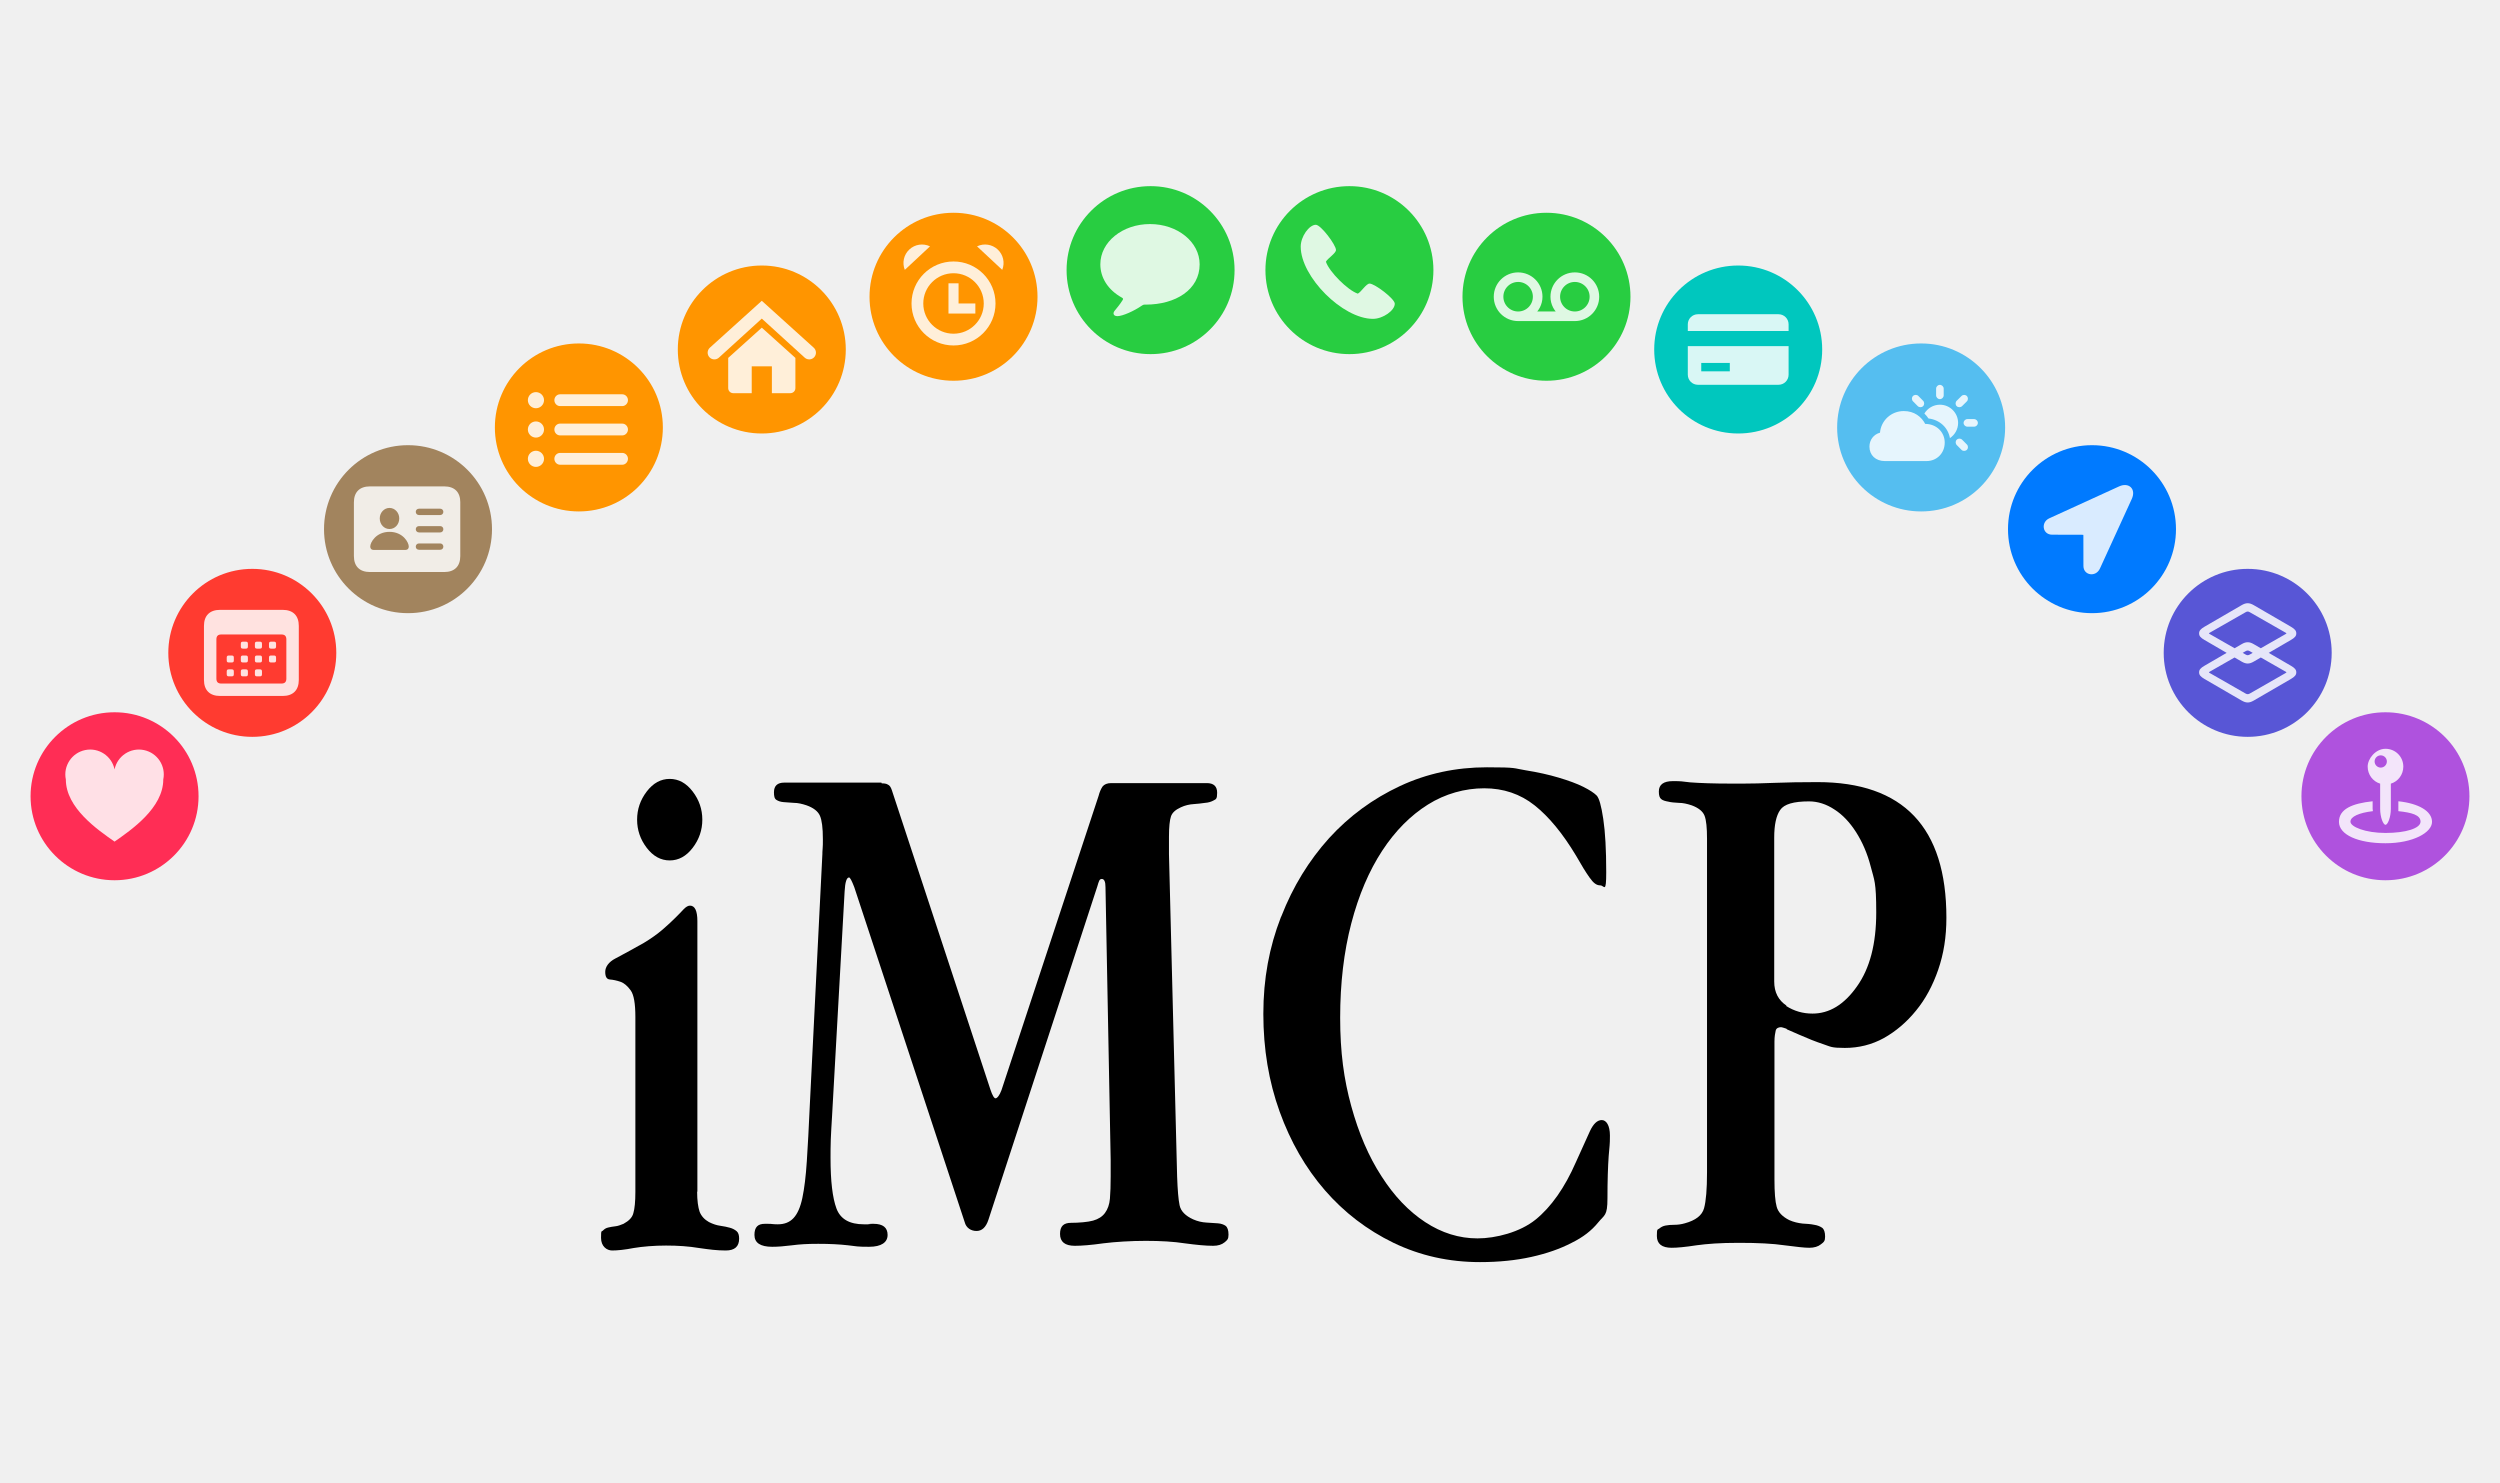
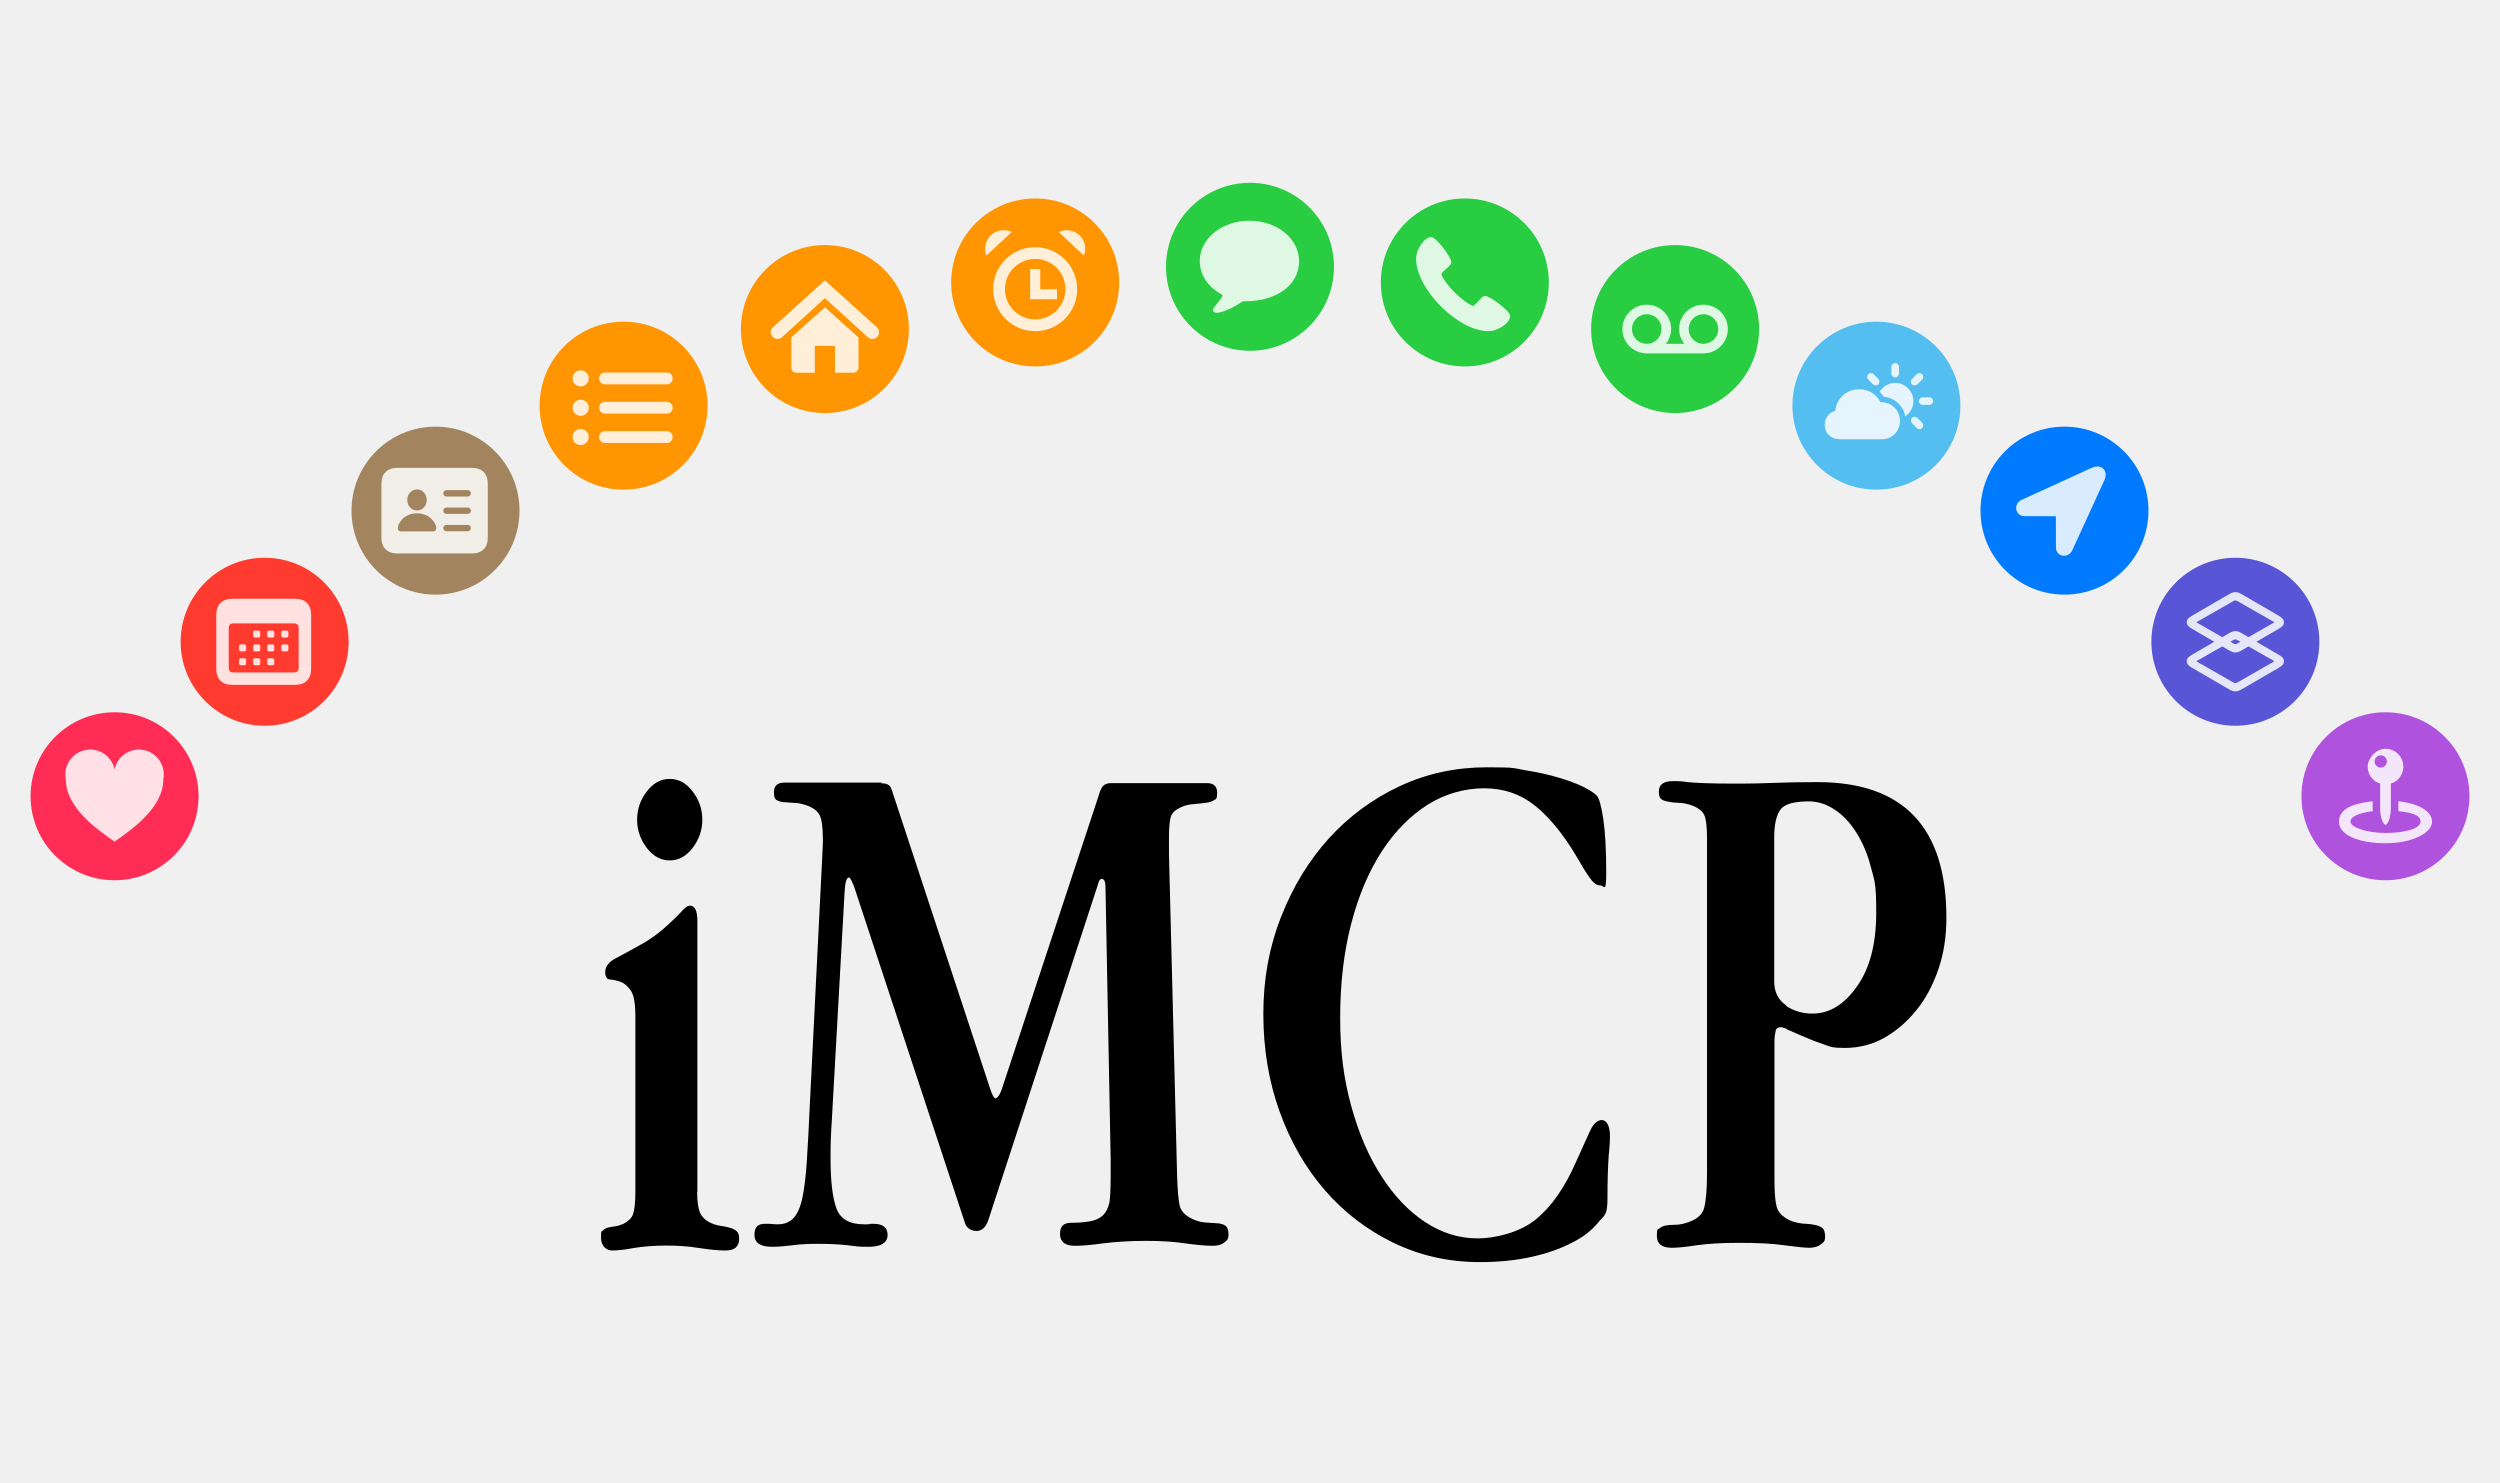
<svg xmlns="http://www.w3.org/2000/svg" viewBox="0 0 1012 600">
  <g fill="#000">
    <path d="M282.2,482.4c0,3.6.4,6.3,1,8.1.7,1.8,2,3.2,3.8,4.2,1.6.8,3.1,1.3,4.6,1.5s2.8.5,3.9.8,2,.8,2.7,1.4,1,1.6,1,3c0,3.2-1.8,4.8-5.4,4.8s-6.6-.4-10.8-1c-4.2-.7-8.6-1-13.4-1s-9.5.4-13.1,1c-3.6.7-6.5,1-8.7,1s-4.5-1.7-4.5-5.1.2-2.4.8-3,1.2-1,2.1-1.2c.9-.2,1.9-.4,2.9-.5s2.1-.5,3.3-1c2.2-1.2,3.6-2.6,4-4.4.5-1.7.8-4.5.8-8.5v-70.8c0-5.4-.6-9-1.9-10.8s-2.7-3-4.2-3.5-2.9-.8-4.2-.9-1.9-1.1-1.9-3.1,1.4-4,4.1-5.4,6.5-3.5,11.5-6.3c3-1.8,5.5-3.6,7.6-5.4,2.1-1.8,3.8-3.4,5.2-4.8,1.4-1.4,2.5-2.5,3.4-3.5.9-.9,1.7-1.4,2.5-1.4,2,0,3,2.1,3,6.3v109.5ZM280.4,320.4c2.6,3.4,3.9,7.2,3.9,11.4s-1.3,8-3.9,11.4-5.7,5.1-9.3,5.1-6.7-1.7-9.3-5.1c-2.6-3.4-3.9-7.2-3.9-11.4s1.3-8,3.9-11.4,5.7-5.1,9.3-5.1,6.7,1.7,9.3,5.1Z" />
    <path d="M356.9,317.1c1,0,1.9.1,2.5.5.7.3,1.2,1,1.6,2.2l39.9,121.2c.8,2.4,1.5,3.6,2.1,3.6s1.6-1.1,2.4-3.3l39.3-119.1c.4-1.6,1-2.9,1.6-3.8.7-.9,1.9-1.4,3.5-1.4h38.7c2.8,0,4.2,1.3,4.2,3.9s-.5,2.6-1.4,3.1-2,.9-3.5,1c-1.4.2-3,.4-4.6.5-1.7.1-3.5.5-5.2,1.3-2.2,1-3.5,2.2-4,3.7-.5,1.5-.8,4.2-.8,8.2v7.1l3.3,130.5c.2,5.4.5,9.2,1,11.6.5,2.4,2.4,4.3,5.5,5.7,1.8.8,3.6,1.2,5.4,1.3s3.4.2,4.6.3c1.3.1,2.4.5,3.1,1,.8.6,1.2,1.8,1.2,3.6s-.5,2.2-1.6,3.1-2.6,1.4-4.6,1.4c-3.2,0-7-.4-11.5-1-4.5-.7-9.8-1-15.8-1s-12.4.4-17.2,1c-4.9.7-8.8,1-11.5,1-4,0-6-1.6-6-4.8s1.5-4.5,4.5-4.5,6.8-.3,8.9-.9c2.1-.6,3.7-1.6,4.8-3.1,1.1-1.5,1.8-3.4,2-5.8s.3-5.4.3-8.9v-6.9l-2.1-110.3c0-2.2-.5-3.3-1.5-3.3s-1.2,1-1.8,3l-44.1,135c-1,3-2.6,4.5-4.8,4.5s-4.2-1.2-4.8-3.6l-44.7-135.6c-1-2.6-1.7-3.9-2.1-3.9-1,0-1.6,1.9-1.8,5.7l-5.1,91.2c-.2,3.4-.4,6.5-.5,9.2-.1,2.8-.1,5.3-.1,7.5,0,9.3.8,16.1,2.4,20.4,1.6,4.3,5.3,6.4,11.1,6.4s1.2,0,1.8-.1c.6-.1,1.3-.1,2.1-.1,3.8,0,5.7,1.5,5.7,4.5s-2.5,4.8-7.5,4.8-5-.2-8.5-.6-7.5-.6-12.1-.6-7.5.2-10.6.6-5.8.6-8,.6c-4.8,0-7.2-1.6-7.2-4.8s1.4-4.5,4.2-4.5,2.2,0,3.1.1,1.6.1,2.2.1c2.6,0,4.7-.8,6.3-2.5,1.6-1.7,2.8-4.4,3.6-8.2.8-3.8,1.4-8.7,1.8-14.8s.8-13.5,1.2-22.5l5.1-101.9c0-.4,0-1.1.1-2.1s.1-2.3.1-3.9c0-4.6-.4-7.7-1.2-9.5-.8-1.8-2.6-3.2-5.4-4.2-1.8-.6-3.5-1-5.1-1-1.6-.1-3-.2-4.2-.3-1.2-.1-2.1-.4-2.9-.9s-1-1.5-1-3.1c0-2.6,1.4-3.9,4.2-3.9h39.3Z" />
    <path d="M518.7,370.9c4.7-12.1,11.2-22.6,19.3-31.6,8.2-9,17.8-16,28.7-21.1s22.7-7.6,35.2-7.6,10.6.4,15.6,1.2,9.5,1.8,13.5,3,7.3,2.4,9.9,3.7c2.6,1.3,4.4,2.5,5.4,3.5s1.9,4.1,2.7,9.5c.8,5.3,1.2,12.5,1.2,21.5s-.8,5.4-2.4,5.4-2.8-1-4.3-3.1-3.3-5-5.5-8.9c-5.4-9-11-15.8-16.8-20.4s-12.6-6.9-20.4-6.9-15.8,2.2-22.8,6.6c-7,4.4-13.2,10.6-18.5,18.7s-9.5,17.9-12.5,29.4-4.5,24.2-4.5,38.2,1.5,24.9,4.5,35.8,7,20.3,12.2,28.3c5.1,8,11,14.2,17.7,18.6s13.8,6.6,21.2,6.6,17.2-2.5,23.5-7.6,11.8-12.9,16.3-23.2c2.4-5.4,4.3-9.6,5.7-12.6s3-4.5,4.8-4.5,3.3,2.1,3.3,6.3-.2,4-.5,8.2-.5,10-.5,17.2-1.2,6.6-3.8,9.8-6,5.9-10.7,8.2c-4.6,2.4-10,4.3-16.3,5.7-6.3,1.4-13.2,2.1-20.8,2.1-12.6,0-24.2-2.6-35-7.8-10.7-5.2-20-12.3-27.8-21.3s-13.9-19.6-18.3-31.8c-4.4-12.2-6.6-25.4-6.6-39.6s2.4-27,7.1-39.1h0Z" />
    <path d="M723.1,416.4c-1.2-.4-1.9-.6-2.1-.6-1.2,0-2,.5-2.2,1.4s-.5,2.4-.5,4.4v55.9c0,5.2.3,8.9.9,11,.6,2.2,2.3,4,5.1,5.4,1.8.8,3.6,1.2,5.4,1.4,1.8.1,3.3.2,4.7.5,1.3.2,2.3.6,3.2,1.2.8.6,1.2,1.8,1.2,3.6s-.5,2.2-1.7,3.1c-1.1.9-2.7,1.4-4.7,1.4s-5.3-.4-10-1c-4.7-.7-10.8-1-18.5-1s-12.8.4-17.2,1c-4.5.7-7.8,1-10,1-4,0-6-1.6-6-4.8s.3-2.4,1-3,1.5-1,2.5-1.2,2.2-.3,3.6-.3,2.8-.2,4.2-.6c4.4-1.2,7-3.2,7.8-6.1.8-2.9,1.2-7.7,1.2-14.5v-135.1c0-4.4-.3-7.5-1-9.3-.7-1.8-2.5-3.2-5.2-4.2-1.8-.6-3.5-1-5.2-1-1.7-.1-3.2-.2-4.3-.5-1.2-.2-2.2-.5-2.8-1-.7-.5-1-1.5-1-3.1,0-2.8,1.9-4.2,5.7-4.2s3.2.1,7,.5c3.9.3,9.5.5,16.7.5h4.8c3.4,0,7.6-.1,12.6-.3,5-.2,10.8-.3,17.4-.3,34.8,0,52.2,18.3,52.2,54.9c0,7.8-1.1,14.6-3.3,21s-5.2,12-9,16.6c-3.8,4.7-8.2,8.4-13,11.1-4.9,2.7-10.2,4-15.8,4s-5.7-.5-8.7-1.5-6.3-2.3-9.9-3.9l-4.8-2.1h0ZM723,407.2c3.3,2.1,6.8,3.1,10.7,3.1,6.8,0,12.8-3.6,18-11,5.2-7.3,7.8-17.2,7.8-29.9s-.8-13-2.2-18.5-3.5-10.2-6-14.1-5.4-7-8.7-9.1c-3.3-2.2-6.8-3.3-10.3-3.3-6.2,0-10.1,1.1-11.7,3.5-1.6,2.3-2.4,6-2.4,11.2v58.2c0,4.4,1.7,7.6,5,9.8Z" />
  </g>
  <svg viewBox="0 0 100 100" x="12.373" y="288.327" width="68" height="68">
    <circle fill="#ff2d55" cx="50" cy="50" r="50" />
    <path fill="#fff" opacity=".85" d="M50,77C40,70 21,57 21,40a14.5,14.5 0 0 1 29-6a14.5,14.5 0 0 1 29,6C79,57 60,70 50,77Z" />
  </svg>
-   <svg version="1.1" viewBox="0 0 100 100" x="68.133" y="230.276" width="68" height="68">
+   <svg version="1.1" viewBox="0 0 100 100" x="73.122" y="225.785" width="68" height="68">
    <circle fill="#FF3B30" cx="50" cy="50" r="50" />
    <g fill="#fff" fill-opacity="0.85">
      <path d="M30.83,75.66h37.23c6.18,0,9.62-3.42,9.62-9.56v-32.15c0-6.14-3.44-9.55-9.62-9.55H30.83c-6.17,0-9.61,3.4-9.61,9.55v32.15c0,6.15,3.44,9.56,9.61,9.56ZM31.52,68.27c-1.92,0-2.9-.9-2.9-2.94v-23.34c0-2.03.99-2.93,2.9-2.93h35.83c1.91,0,2.92.89,2.92,2.93v23.34c0,2.05-1.01,2.94-2.92,2.94H31.52ZM44.49,47.49h1.55c1,0,1.34-.31,1.34-1.3v-1.55c0-.99-.34-1.3-1.34-1.3h-1.55c-.99,0-1.33.31-1.33,1.3v1.55c0,.99.34,1.3,1.33,1.3ZM52.86,47.49h1.57c.99,0,1.33-.31,1.33-1.3v-1.55c0-.99-.34-1.3-1.33-1.3h-1.57c-.98,0-1.32.31-1.32,1.3v1.55c0,.99.34,1.3,1.32,1.3ZM61.25,47.49h1.57c.98,0,1.32-.31,1.32-1.3v-1.55c0-.99-.35-1.3-1.32-1.3h-1.57c-.98,0-1.32.31-1.32,1.3v1.55c0,.99.35,1.3,1.32,1.3ZM36.11,55.73h1.57c.98,0,1.32-.31,1.32-1.28v-1.57c0-.99-.35-1.3-1.32-1.3h-1.57c-.98,0-1.34.31-1.34,1.3v1.57c0,.98.36,1.28,1.34,1.28ZM44.49,55.73h1.55c1,0,1.34-.31,1.34-1.28v-1.57c0-.99-.34-1.3-1.34-1.3h-1.55c-.99,0-1.33.31-1.33,1.3v1.57c0,.98.34,1.28,1.33,1.28ZM52.86,55.73h1.57c.99,0,1.33-.31,1.33-1.28v-1.57c0-.99-.34-1.3-1.33-1.3h-1.57c-.98,0-1.32.31-1.32,1.3v1.57c0,.98.34,1.28,1.32,1.28ZM61.25,55.73h1.57c.98,0,1.32-.31,1.32-1.28v-1.57c0-.99-.35-1.3-1.32-1.3h-1.57c-.98,0-1.32.31-1.32,1.3v1.57c0,.98.35,1.28,1.32,1.28ZM36.11,63.99h1.57c.98,0,1.32-.32,1.32-1.3v-1.57c0-.99-.35-1.3-1.32-1.3h-1.57c-.98,0-1.34.31-1.34,1.3v1.57c0,.98.36,1.3,1.34,1.3ZM44.49,63.99h1.55c1,0,1.34-.32,1.34-1.3v-1.57c0-.99-.34-1.3-1.34-1.3h-1.55c-.99,0-1.33.31-1.33,1.3v1.57c0,.98.34,1.3,1.33,1.3ZM52.86,63.99h1.57c.99,0,1.33-.32,1.33-1.3v-1.57c0-.99-.34-1.3-1.33-1.3h-1.57c-.98,0-1.32.31-1.32,1.3v1.57c0,.98.34,1.3,1.32,1.3Z" />
    </g>
  </svg>
-   <svg version="1.1" viewBox="0 0 100 100" x="131.161" y="180.210" width="68" height="68">
+   <svg version="1.1" viewBox="0 0 100 100" x="142.295" y="172.707" width="68" height="68">
    <circle fill="#a2845e" cx="50" cy="50" r="50" />
    <g fill="#fff" fill-opacity="0.85">
      <path class="st1" d="M81.12,34.03v31.97c0,6.1-3.41,9.51-9.57,9.51H27.35c-6.14,0-9.56-3.4-9.56-9.51v-31.97c0-6.11,3.42-9.5,9.56-9.5h44.21c6.16,0,9.57,3.39,9.57,9.5ZM27.52,60.35c0,1.1.64,1.99,1.84,1.99h19.25c1.22,0,1.85-.89,1.85-1.99,0-2.48-3.49-8.76-11.47-8.76s-11.47,6.27-11.47,8.76ZM56.53,58.49c-1.11,0-1.91.84-1.91,1.91s.8,1.86,1.91,1.86h12.64c1.07,0,1.87-.8,1.87-1.86s-.8-1.91-1.87-1.91h-12.64ZM56.53,48.17c-1.11,0-1.91.82-1.91,1.86s.8,1.91,1.91,1.91h12.64c1.07,0,1.87-.84,1.87-1.91s-.8-1.86-1.87-1.86h-12.64ZM33.18,43.58c0,3.62,2.61,6.33,5.8,6.33,3.21,0,5.81-2.71,5.81-6.33,0-3.41-2.6-6.23-5.81-6.23s-5.8,2.82-5.8,6.23ZM56.53,37.81c-1.11,0-1.91.82-1.91,1.87s.8,1.91,1.91,1.91h12.64c1.07,0,1.87-.84,1.87-1.91s-.8-1.87-1.87-1.87h-12.64Z" />
    </g>
  </svg>
-   <svg version="1.1" viewBox="0 0 100 100" x="200.324" y="139.031" width="68" height="68">
+   <svg version="1.1" viewBox="0 0 100 100" x="218.429" y="130.215" width="68" height="68">
    <circle fill="#ff9500" cx="50" cy="50" r="50" />
    <g fill="#fff" fill-opacity=".85">
      <path d="M38.83,72.2h36.98c1.91,0,3.42-1.64,3.42-3.53s-1.48-3.51-3.42-3.51h-36.98c-1.92,0-3.41,1.62-3.41,3.51s1.51,3.53,3.41,3.53Z" />
      <path d="M24.44,73.49c2.65,0,4.82-2.17,4.82-4.82s-2.17-4.8-4.82-4.8-4.8,2.15-4.8,4.8,2.17,4.82,4.8,4.82Z" />
      <path d="M38.83,54.74h36.98c1.91,0,3.42-1.64,3.42-3.51s-1.48-3.52-3.42-3.52h-36.98c-1.92,0-3.41,1.62-3.41,3.52s1.51,3.51,3.41,3.51Z" />
      <path d="M24.44,56.04c2.65,0,4.82-2.17,4.82-4.82s-2.17-4.8-4.82-4.8-4.8,2.15-4.8,4.8,2.17,4.82,4.8,4.82Z" />
      <path d="M38.83,37.29h36.98c1.91,0,3.42-1.64,3.42-3.52s-1.48-3.51-3.42-3.51h-36.98c-1.92,0-3.41,1.62-3.41,3.51s1.51,3.52,3.41,3.52Z" />
      <path d="M24.44,38.57c2.65,0,4.82-2.15,4.82-4.8s-2.17-4.8-4.82-4.8-4.8,2.15-4.8,4.8,2.17,4.8,4.8,4.8Z" />
    </g>
  </svg>
-   <svg viewBox="0 0 100 100" x="274.376" y="107.480" width="68" height="68">
+   <svg viewBox="0 0 100 100" x="299.918" y="99.206" width="68" height="68">
    <circle fill="#ff9500" cx="50" cy="50" r="50" />
    <g fill="#fff" opacity=".85">
      <path d="M50,21 81,49a4,4 0 0 1-5.4,5.9L50,31.6 24.4,54.9A4,4 0 0 1 19,49Z" />
      <path fill-rule="evenodd" d="M50,37 70,55V73a3,3 0 0 1-3,3H33a3,3 0 0 1-3-3V55ZM44,60h12v16H44Z" />
    </g>
  </svg>
-   <svg viewBox="0 0 100 100" x="351.985" y="86.126" width="68" height="68">
+   <svg viewBox="0 0 100 100" x="385.041" y="80.335" width="68" height="68">
    <circle fill="#ff9500" cx="50" cy="50" r="50" />
    <g fill="#fff" opacity=".85">
      <path fill-rule="evenodd" d="M50,29a25,25 0 1 1 0,50a25,25 0 1 1 0-50ZM50,36a18,18 0 1 0 0,36a18,18 0 1 0 0-36Z" />
      <path d="M47,42h6v12h10v6H47Z" />
      <path d="M21,34a11,11 0 0 1 15-14ZM79,34a11,11 0 0 0-15-14Z" />
    </g>
  </svg>
-   <svg viewBox="0 0 100 100" x="431.753" y="75.351" width="68" height="68">
+   <svg viewBox="0 0 100 100" x="472.000" y="74.000" width="68" height="68">
    <circle fill="#28cd41" cx="50" cy="50" r="50" />
    <g fill="#fff" fill-opacity="0.85">
      <path d="M30.19,77.4c3.04,0,9.82-2.94,14.79-6.39.59-.4,1.01-.5,1.53-.5.3.01.53.02.7.02,17.63-.04,32-8.83,32-23.99,0-13.3-13.15-23.97-29.56-23.97s-29.56,10.67-29.56,23.97c0,7.9,4.52,15.26,12.9,19.86.63.34.75.71.46,1.29-1.56,2.6-3.8,5.19-4.83,6.48-1.36,1.68-.56,3.21,1.57,3.21Z" />
    </g>
  </svg>
-   <svg viewBox="0 0 100 100" x="512.247" y="75.351" width="68" height="68">
+   <svg viewBox="0 0 100 100" x="558.959" y="80.335" width="68" height="68">
    <circle fill="#28cd41" cx="50" cy="50" r="50" />
    <g fill="#fff" fill-opacity="0.85">
      <path d="M30,23c-4,0-9,7-9,13,0,18,25,43,43,43,6,0,13-5,13-9,0-3-12-12-15-12-2,0-5,5-7,6-6-2-17-13-19-19,1-2,6-5,6-7,0-3-9-15-12-15Z" />
    </g>
  </svg>
-   <svg viewBox="0 0 100 100" x="592.015" y="86.126" width="68" height="68">
+   <svg viewBox="0 0 100 100" x="644.082" y="99.206" width="68" height="68">
    <circle fill="#28cd41" cx="50" cy="50" r="50" />
    <g fill="#fff" stroke="#fff" stroke-width="22" stroke-linejoin="round" opacity="0.85">
      <path transform="translate(20.000 36.882) scale(0.12596)" d="M1.06581e-14 104.043C1.06581e-14 161.656 46.572 208.086 104.043 208.086L372.297 208.086C429.839 208.086 476.341 161.585 476.341 104.043C476.341 46.431 429.768 0 372.297 0C314.685 0 268.048 46.502 268.048 104.043C268.048 137.03 284.031 166.78 309.472 184.8L166.868 184.8C192.309 166.78 208.292 137.03 208.292 104.043C208.292 46.431 161.72 0 104.043 0C46.502 0 1.06581e-14 46.502 1.06581e-14 104.043ZM23.421 103.908C23.421 59.335 59.605 23.151 104.178 23.151C148.752 23.151 184.865 59.335 184.865 103.908C184.865 148.617 148.752 184.8 104.178 184.8C59.605 184.8 23.421 148.617 23.421 103.908ZM291.476 103.908C291.476 59.335 327.589 23.151 372.162 23.151C416.736 23.151 453.055 59.335 453.055 103.908C453.055 148.617 416.736 184.8 372.162 184.8C327.589 184.8 291.476 148.617 291.476 103.908Z" />
    </g>
  </svg>
-   <svg viewBox="0 0 100 100" x="669.624" y="107.480" width="68" height="68">
-     <circle fill="#00c7be" cx="50" cy="50" r="50" />
-     <g fill="#fff" opacity=".85">
-       <path fill-rule="evenodd" d="M26,29H74a6,6 0 0 1 6,6V65a6,6 0 0 1-6,6H26a6,6 0 0 1-6-6V35a6,6 0 0 1 6-6ZM20,39V48H80V39ZM28,58v5H45v-5Z" />
-     </g>
-   </svg>
-   <svg version="1.1" viewBox="0 0 100 100" x="743.676" y="139.031" width="68" height="68">
+   <svg version="1.1" viewBox="0 0 100 100" x="725.571" y="130.215" width="68" height="68">
    <circle fill="#55bef0" cx="50" cy="50" r="50" />
    <g fill="#fff" fill-opacity=".85">
      <path d="M74.42,57.32l2.79,2.8c.88.88.9,2.32.02,3.18-.87.87-2.36.91-3.21.02l-2.8-2.82c-.87-.91-.9-2.34-.02-3.21.87-.87,2.32-.86,3.21.02ZM72.01,47.29c0,3.77-1.94,7.1-4.87,9.04-1.12-6.3-6.15-10.91-12.76-11.67-.7-1.05-1.51-2.04-2.45-2.94,1.89-3.15,5.34-5.26,9.26-5.26,5.95,0,10.82,4.87,10.82,10.84ZM83.77,47.3c0,1.24-1.03,2.24-2.27,2.24h-3.94c-1.23,0-2.29-.99-2.29-2.24s1.06-2.27,2.29-2.27h3.94c1.24,0,2.27,1.03,2.27,2.27ZM77.2,31.29c.87.87.88,2.34-.01,3.21l-2.8,2.79c-.88.87-2.35.89-3.23.03-.87-.87-.87-2.35.03-3.22l2.81-2.79c.89-.89,2.33-.89,3.21-.03ZM48.37,31.28l2.78,2.82c.86.89.88,2.34.02,3.21-.87.87-2.32.86-3.22-.04l-2.78-2.81c-.86-.86-.89-2.31-.02-3.19.87-.87,2.37-.88,3.22,0ZM63.43,26.92v3.95c0,1.24-1.03,2.28-2.27,2.28s-2.25-1.05-2.25-2.28v-3.95c0-1.24,1.03-2.27,2.25-2.27s2.27,1.04,2.27,2.27Z" />
      <path d="M28.42,70.01h24.81c6.15,0,10.81-4.74,10.81-10.97s-4.91-11.15-11.61-11.15c-2.24-4.2-6.41-7.65-12.77-7.65-7.41,0-13.54,5.56-14.15,12.88-3.78,1.03-6.28,4.25-6.28,8.31,0,5.07,3.69,8.59,9.19,8.59Z" />
    </g>
  </svg>
-   <svg version="1.1" viewBox="0 0 100 100" x="812.839" y="180.210" width="68" height="68">
+   <svg version="1.1" viewBox="0 0 100 100" x="801.705" y="172.707" width="68" height="68">
    <circle fill="#007aff" cx="50" cy="50" r="50" />
    <g fill="#fff" fill-opacity="0.85">
      <path d="M26.24,53.28l18.31.05c.23,0,.32.09.32.31l.03,18.25c0,5.68,7.4,6.9,9.84,1.51l18.98-41.47c2.65-5.85-1.77-10.03-7.54-7.41l-41.58,19c-5.21,2.36-4.09,9.75,1.64,9.76Z" />
    </g>
  </svg>
-   <svg viewBox="0 0 100 100" x="875.867" y="230.276" width="68" height="68">
+   <svg viewBox="0 0 100 100" x="870.878" y="225.785" width="68" height="68">
    <circle fill="#5856d6" cx="50" cy="50" r="50" />
    <g fill="#fff" fill-opacity="0.85" transform="translate(50 50) scale(0.58) translate(-62.33895 34.1361)">
      <path d="M62.334 16.811C64.314 16.811 66.211 16.168 68.574 14.81L106.744-7.354C110.703-9.686 112.217-11.448 112.217-14.144C112.217-16.778 110.703-18.593 106.744-20.873L68.574-43.047C66.211-44.446 64.314-45.038 62.334-45.038C60.364-45.038 58.467-44.446 56.104-43.047L17.935-20.873C13.975-18.593 12.461-16.778 12.461-14.144C12.461-11.448 13.975-9.686 17.935-7.354L56.104 14.81C58.467 16.168 60.364 16.811 62.334 16.811ZM62.334 8.274C61.628 8.274 61.006 8.087 60.187 7.621L23.031-13.653C22.78-13.758 22.655-13.873 22.655-14.144C22.655-14.353 22.78-14.468 23.031-14.625L60.187-35.847C61.006-36.314 61.628-36.552 62.334-36.552C63.039-36.552 63.672-36.314 64.491-35.847L101.648-14.625C101.898-14.468 102.023-14.353 102.023-14.144C102.023-13.873 101.898-13.758 101.648-13.653L64.491 7.621C63.672 8.087 63.039 8.274 62.334 8.274ZM62.334-23.183C64.314-23.183 66.211-23.816 68.574-25.174L106.744-47.399C110.703-49.68 112.217-51.442 112.217-54.128C112.217-56.824 110.703-58.576 106.744-60.919L68.574-83.082C66.211-84.44 64.314-85.083 62.334-85.083C60.364-85.083 58.467-84.44 56.104-83.082L17.935-60.919C13.975-58.576 12.461-56.824 12.461-54.128C12.461-51.442 13.975-49.68 17.935-47.399L56.104-25.174C58.467-23.816 60.364-23.183 62.334-23.183ZM62.334-31.72C61.628-31.72 61.006-31.959 60.187-32.425L23.031-53.648C22.78-53.752 22.655-53.919 22.655-54.128C22.655-54.389 22.78-54.514 23.031-54.619L60.187-75.841C61.006-76.308 61.628-76.546 62.334-76.546C63.039-76.546 63.672-76.308 64.491-75.841L101.648-54.619C101.898-54.514 102.023-54.389 102.023-54.128C102.023-53.919 101.898-53.752 101.648-53.648L64.491-32.425C63.672-31.959 63.039-31.72 62.334-31.72Z" />
    </g>
  </svg>
  <svg version="1.1" viewBox="0 0 100 100" x="931.627" y="288.327" width="68" height="68">
    <circle fill="#af52de" cx="50" cy="50" r="50" />
    <g fill="#fff" fill-opacity="0.85">
      <path d="M42.49,57.93v.94c-8.01.94-13.32,3.18-13.32,6.25s8.84,6.72,20.86,6.72,20.86-2.71,20.86-6.72-5.3-5.42-13.2-6.25v-5.89c12.14,1.3,20.04,5.89,20.04,12.26s-11.31,12.73-27.7,12.73-27.7-5.07-27.7-12.73,7.9-10.96,20.04-12.26v4.95h.12Z" />
      <path d="M60.64,32.35c0,4.71-3.06,8.84-7.43,10.14v14.97c0,5.19-1.89,9.55-3.18,9.55s-3.18-4.36-3.18-9.55v-14.97c-4.36-1.3-7.43-5.42-7.43-10.14s4.71-10.61,10.61-10.61,10.61,4.71,10.61,10.61ZM43.55,29.29c0,2,1.65,3.65,3.65,3.65s3.65-1.65,3.65-3.65-1.65-3.65-3.65-3.65-3.65,1.65-3.65,3.65h0Z" />
    </g>
  </svg>
</svg>
